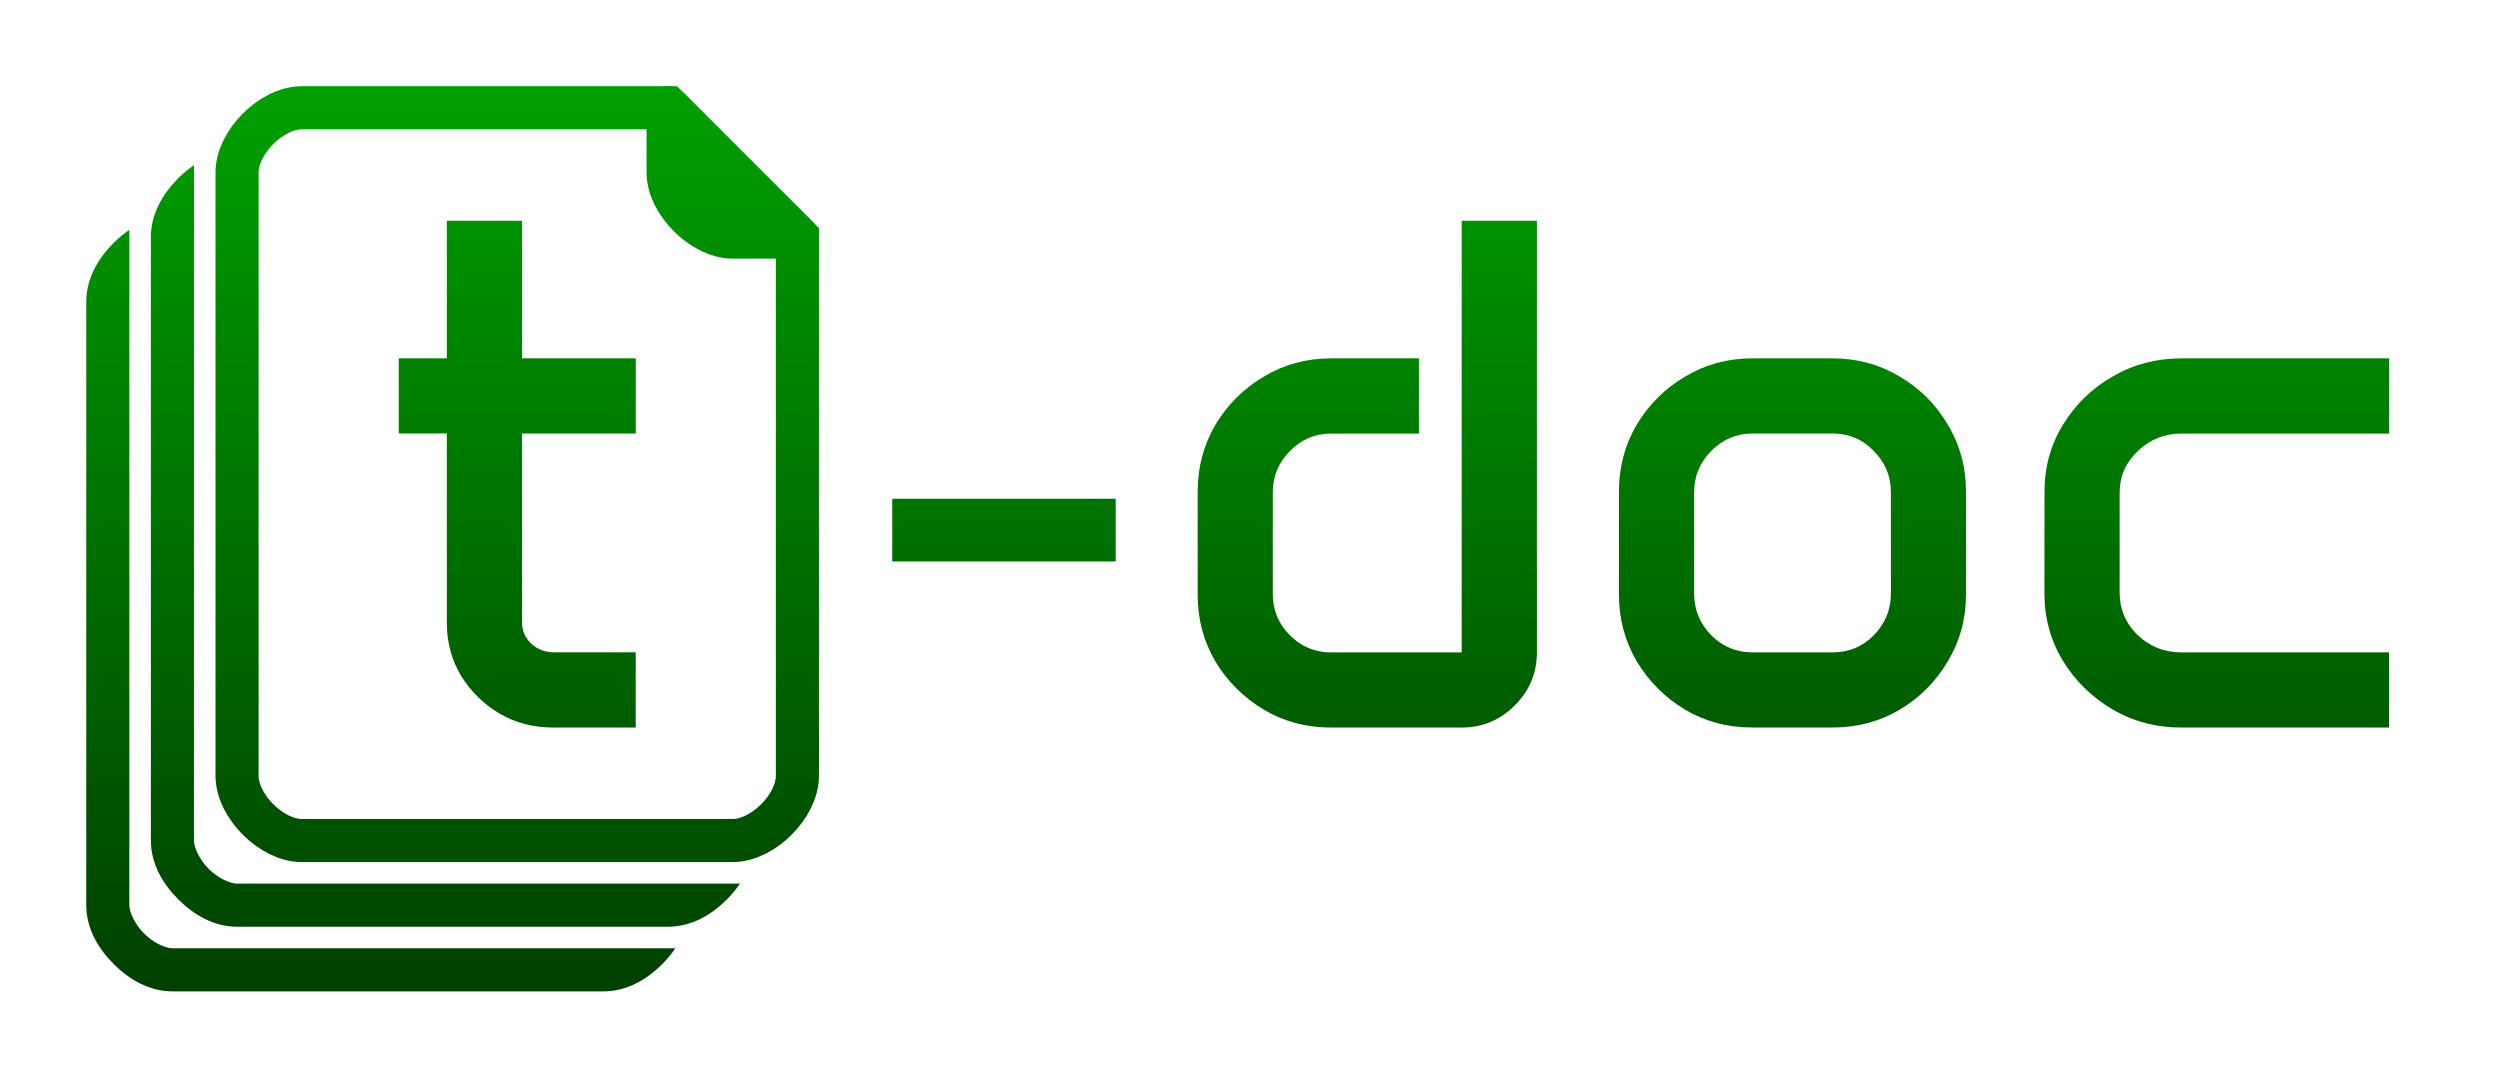
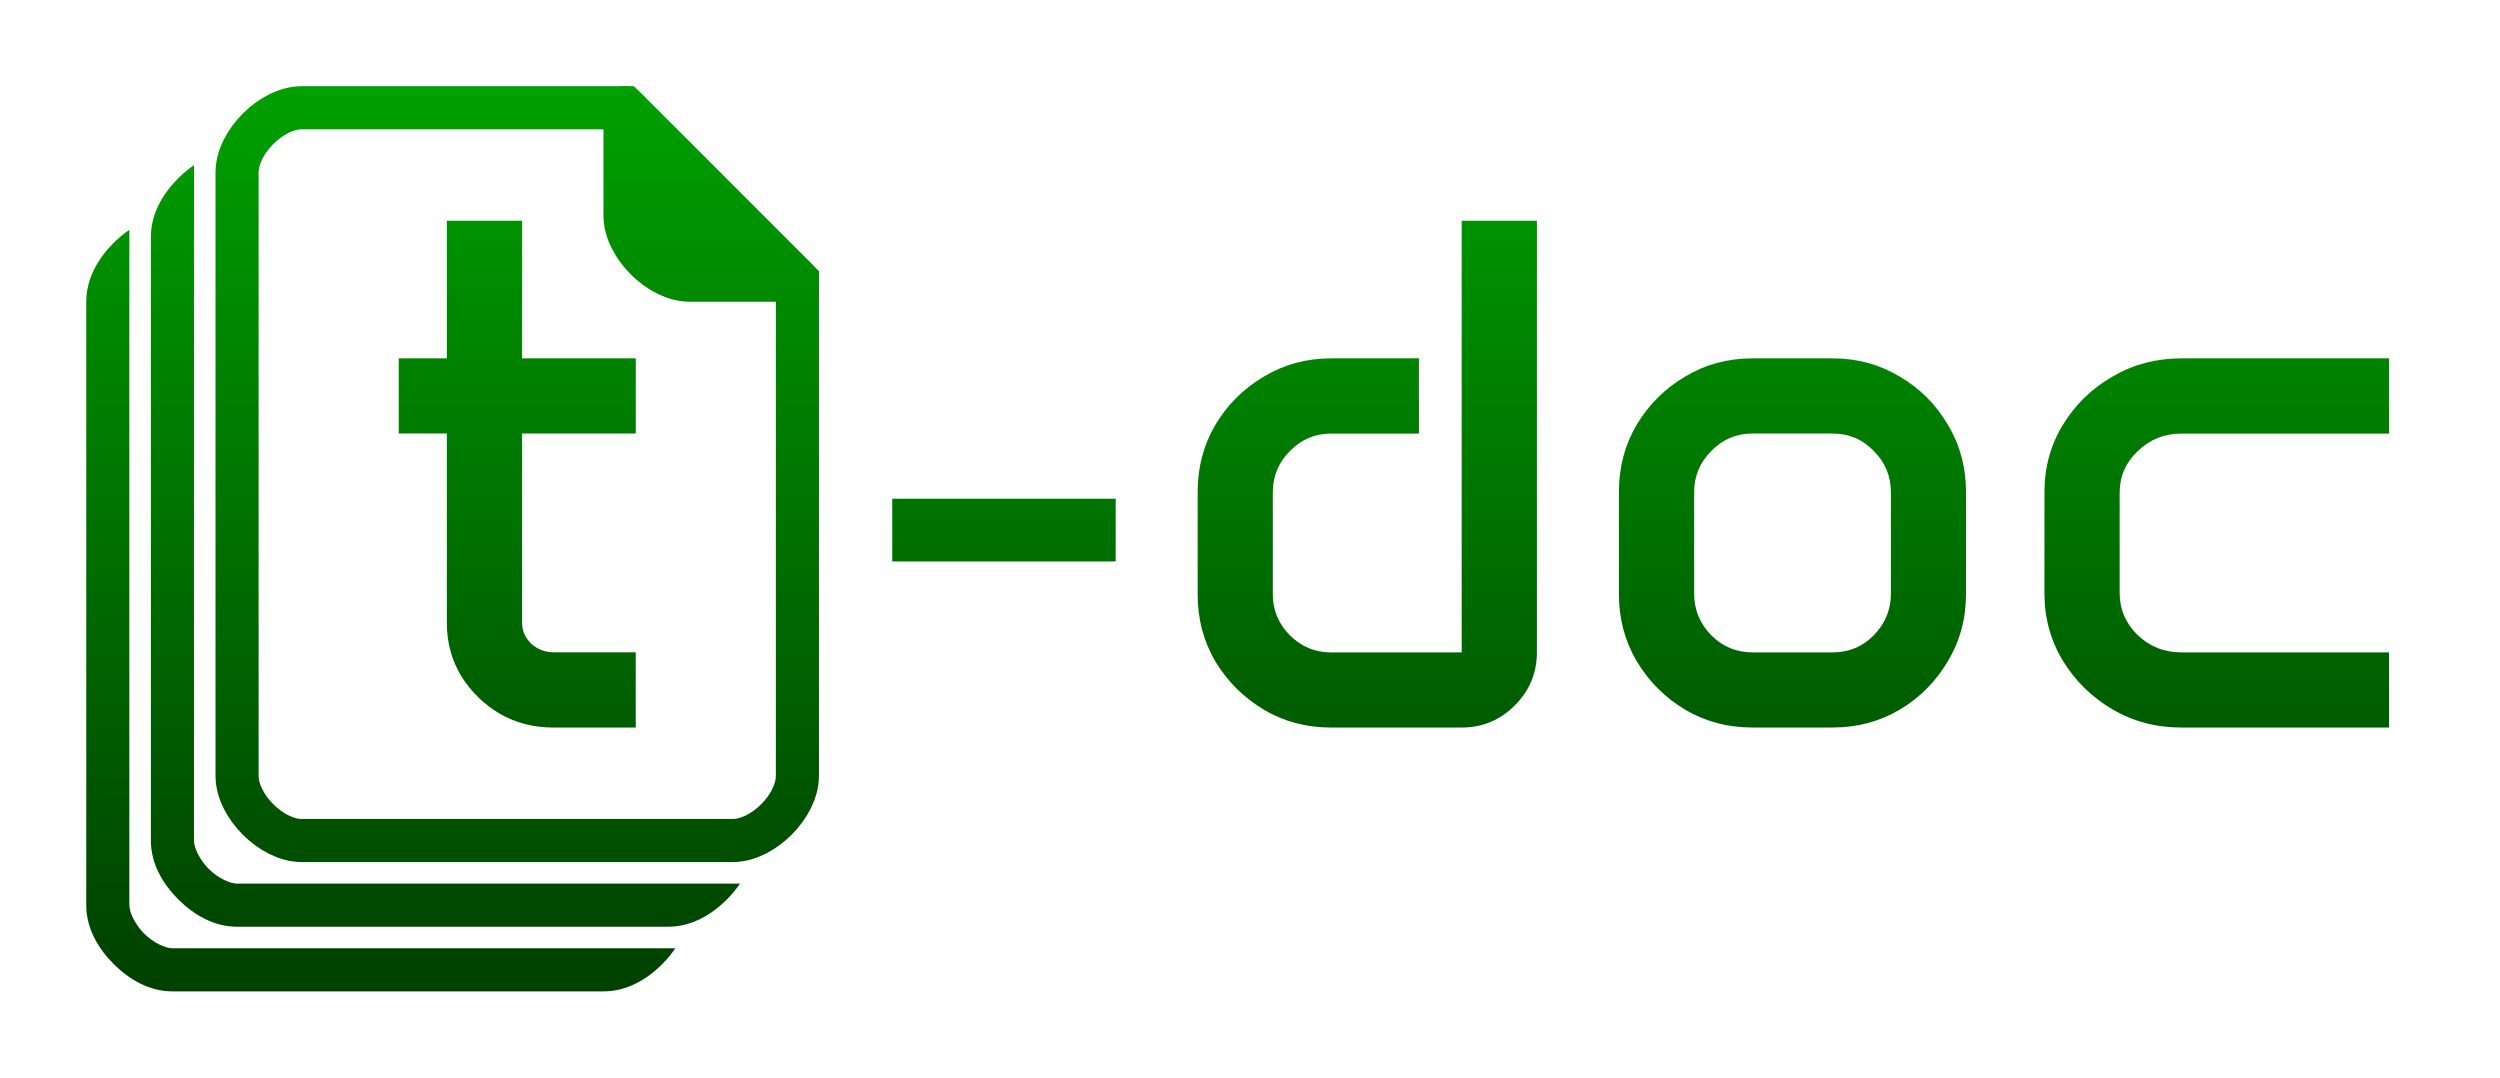
<svg xmlns="http://www.w3.org/2000/svg" xmlns:xlink="http://www.w3.org/1999/xlink" width="58mm" height="25mm" viewBox="0 0 58 25" version="1.1" id="svg1">
  <defs id="defs1">
    <linearGradient id="linearGradient8">
      <stop style="stop-color:#00a000;stop-opacity:1;" offset="0" id="stop9" />
      <stop style="stop-color:#004000;stop-opacity:1;" offset="1" id="stop8" />
    </linearGradient>
    <linearGradient xlink:href="#linearGradient8" id="linearGradient9" x1="7" y1="10" x2="7" y2="31" gradientUnits="userSpaceOnUse" />
    <linearGradient xlink:href="#linearGradient8" id="linearGradient11" x1="7" y1="10" x2="7" y2="31" gradientUnits="userSpaceOnUse" />
    <linearGradient xlink:href="#linearGradient8" id="linearGradient13" x1="7" y1="10" x2="7" y2="31" gradientUnits="userSpaceOnUse" />
    <linearGradient xlink:href="#linearGradient8" id="linearGradient23" x1="1.73" y1="1.642" x2="1.73" y2="22.642" gradientUnits="userSpaceOnUse" gradientTransform="translate(0.2703933,0.3584338)" />
    <linearGradient xlink:href="#linearGradient8" id="linearGradient25" x1="2.818" y1="1.642" x2="2.818" y2="22.642" gradientUnits="userSpaceOnUse" gradientTransform="translate(-0.8179108,0.3584347)" />
    <linearGradient xlink:href="#linearGradient8" id="linearGradient1" gradientUnits="userSpaceOnUse" x1="3.5" y1="0.5" x2="3.5" y2="21.5" gradientTransform="translate(-1.499548,1.500139)" />
    <linearGradient xlink:href="#linearGradient8" id="linearGradient7" gradientUnits="userSpaceOnUse" gradientTransform="translate(2.000575,11.00005)" x1="5" y1="-1" x2="5" y2="20" />
  </defs>
  <g id="layer1">
    <g id="g7" transform="translate(-5.000123,-8)">
      <path d="M 17.168,20.5 H 15.5 5.5 c -0.16,0 -0.443,-0.126 -0.658,-0.342 -0.216,-0.216 -0.342,-0.499 -0.342,-0.658 V 5.5 c 0,-8.863e-4 5.09e-4,-0.002 5.17e-4,-0.003 V 3.832 c -0.131,0.09 -0.254,0.191 -0.365,0.303 -0.359,0.359 -0.635,0.825 -0.635,1.365 V 19.5 c 0,0.54 0.276,1.006 0.635,1.365 0.359,0.359 0.825,0.635 1.365,0.635 h 10 c 0.54,0 1.006,-0.275 1.365,-0.635 0.111,-0.111 0.213,-0.234 0.303,-0.365 z" style="fill:url(#linearGradient1);fill-rule:evenodd" id="path7" transform="translate(5.000123,8)" />
      <path d="M 20.669,30 H 19 9.001 c -0.16,0 -0.443,-0.126 -0.658,-0.342 -0.216,-0.216 -0.342,-0.499 -0.342,-0.658 V 15 c 0,-8.86e-4 5.09e-4,-0.002 5.17e-4,-0.003 v -1.665 c -0.131,0.09 -0.254,0.191 -0.365,0.303 -0.359,0.359 -0.635,0.825 -0.635,1.365 V 29 c 0,0.54 0.276,1.006 0.635,1.365 0.359,0.359 0.825,0.635 1.365,0.635 h 10 c 0.54,0 1.006,-0.275 1.365,-0.635 0.111,-0.111 0.213,-0.234 0.303,-0.365 z" style="fill:url(#linearGradient7);fill-rule:evenodd" id="path7-7" />
-       <path id="rect1" style="fill:none;fill-opacity:1;fill-rule:evenodd;stroke:url(#linearGradient9)" d="m 12,10.5 h 8.5 l 3,3 V 26 c 0,0.7 -0.8,1.5 -1.5,1.5 H 12 c -0.7,0 -1.5,-0.8 -1.5,-1.5 V 12 c 0,-0.7 0.8,-1.5 1.5,-1.5 z" />
-       <path style="display:inline;fill:url(#linearGradient13);fill-opacity:1;fill-rule:evenodd;stroke:url(#linearGradient11);stroke-width:1;stroke-linecap:round;stroke-linejoin:round;stroke-dasharray:none;stroke-opacity:1" d="M 23.5,13.5 H 22 c -0.7,0 -1.5,-0.8 -1.5,-1.5 v -1.5 z" id="path2" />
+       <path id="rect1" style="fill:none;fill-opacity:1;fill-rule:evenodd;stroke:url(#linearGradient9)" d="m 12,10.5 7.5,0 4,4 L 23.5,26 c -7e-6,0.7 -0.8,1.5 -1.5,1.5 H 12 c -0.7,0 -1.5,-0.8 -1.5,-1.5 V 12 c 0,-0.7 0.8,-1.5 1.5,-1.5 z" />
+       <path style="display:inline;fill:url(#linearGradient13);fill-opacity:1;fill-rule:evenodd;stroke:url(#linearGradient11);stroke-width:1;stroke-linecap:round;stroke-linejoin:round;stroke-dasharray:none;stroke-opacity:1" d="m 23.5,14.5 h -2.5 c -0.7,0 -1.5,-0.8 -1.5,-1.5 l 0,-2.5 z" id="path2" />
    </g>
    <path d="m 20.7,11.571 h 5.184 v 1.455 h -5.184 z m 7.086,-0.165 q 0,-0.852 0.413,-1.554 0.422,-0.703 1.124,-1.116 0.703,-0.422 1.554,-0.422 h 2.042 v 1.745 h -2.042 q -0.554,0 -0.951,0.405 -0.397,0.397 -0.397,0.959 v 2.365 q 0,0.554 0.397,0.951 0.397,0.397 0.951,0.397 h 3.034 V 5.121 h 1.745 V 15.134 q 0,0.719 -0.513,1.232 -0.513,0.513 -1.232,0.513 h -3.034 q -0.852,0 -1.554,-0.413 -0.703,-0.422 -1.124,-1.116 -0.413,-0.703 -0.413,-1.546 z m 9.773,0 q 0,-0.852 0.413,-1.554 0.422,-0.703 1.124,-1.116 0.703,-0.422 1.554,-0.422 h 1.869 q 0.852,0 1.554,0.422 0.703,0.413 1.116,1.116 0.422,0.703 0.422,1.554 v 2.381 q 0,0.852 -0.422,1.554 -0.413,0.703 -1.116,1.124 -0.703,0.413 -1.554,0.413 h -1.869 q -0.852,0 -1.554,-0.413 -0.703,-0.422 -1.124,-1.124 -0.413,-0.703 -0.413,-1.554 z m 1.745,2.365 q 0,0.562 0.397,0.967 0.397,0.397 0.951,0.397 h 1.869 q 0.562,0 0.951,-0.397 0.397,-0.405 0.397,-0.967 V 11.422 q 0,-0.562 -0.397,-0.959 -0.389,-0.405 -0.951,-0.405 h -1.869 q -0.554,0 -0.951,0.405 -0.397,0.397 -0.397,0.959 z m 8.128,-2.365 q 0,-0.852 0.43,-1.554 0.43,-0.703 1.149,-1.116 0.719,-0.422 1.596,-0.422 h 4.82 v 1.745 h -4.82 q -0.587,0 -1.009,0.405 -0.422,0.397 -0.422,0.967 v 2.323 q 0,0.571 0.413,0.976 0.422,0.405 1.017,0.405 h 4.82 V 16.879 h -4.82 q -0.876,0 -1.596,-0.422 -0.719,-0.422 -1.149,-1.124 -0.43,-0.711 -0.43,-1.563 z" id="doc" style="font-size:16.933px;line-height:125%;font-family:Anta;-inkscape-font-specification:'Anta, Normal';letter-spacing:0px;word-spacing:0px;fill:url(#linearGradient25);stroke-width:0.265px;stroke-opacity:0" aria-label="-doc" />
    <path d="M 9.251,8.313 H 10.367 V 5.121 h 1.745 v 3.192 h 2.638 v 1.745 h -2.638 v 4.39 q 0,0.281 0.215,0.488 0.223,0.198 0.529,0.198 h 1.893 V 16.879 h -1.918 q -0.678,0 -1.24,-0.322 -0.554,-0.331 -0.893,-0.876 -0.331,-0.554 -0.331,-1.224 V 10.057 H 9.251 Z" id="t" style="font-size:16.933px;line-height:125%;font-family:Anta;-inkscape-font-specification:'Anta, Normal';letter-spacing:0px;word-spacing:0px;fill:url(#linearGradient23);stroke-width:0.265px;stroke-opacity:0" aria-label="t" />
  </g>
</svg>
